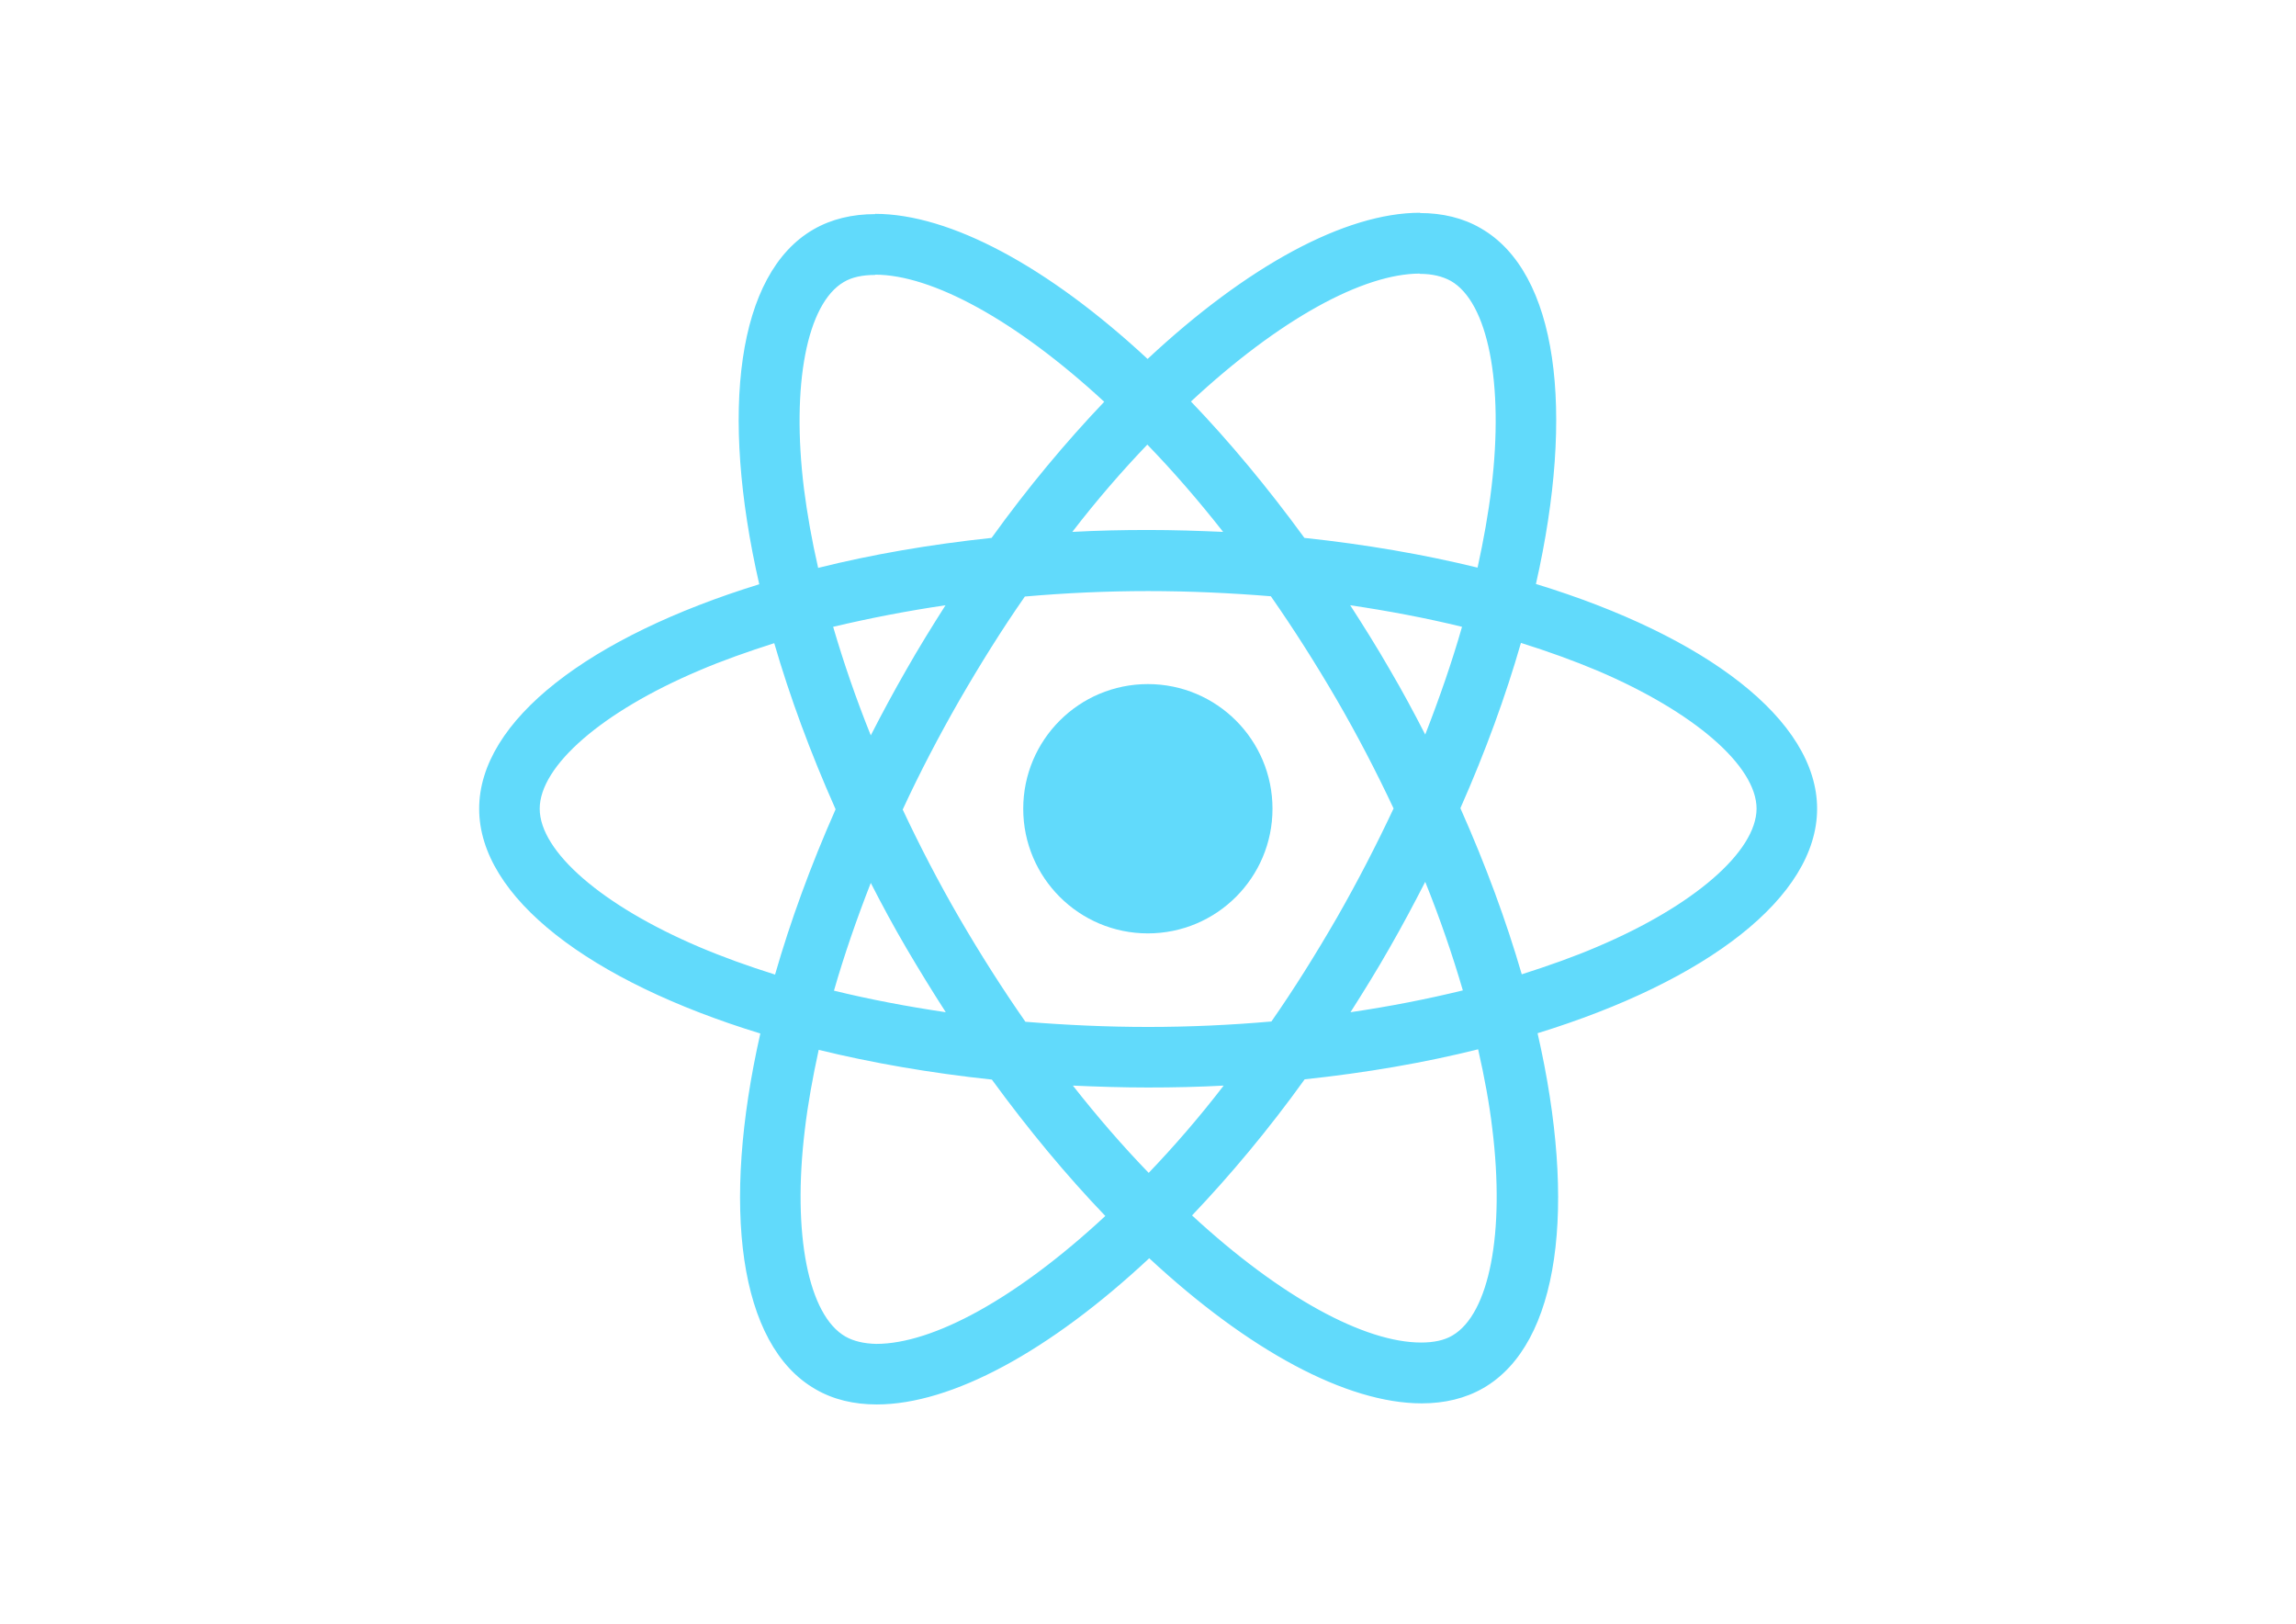
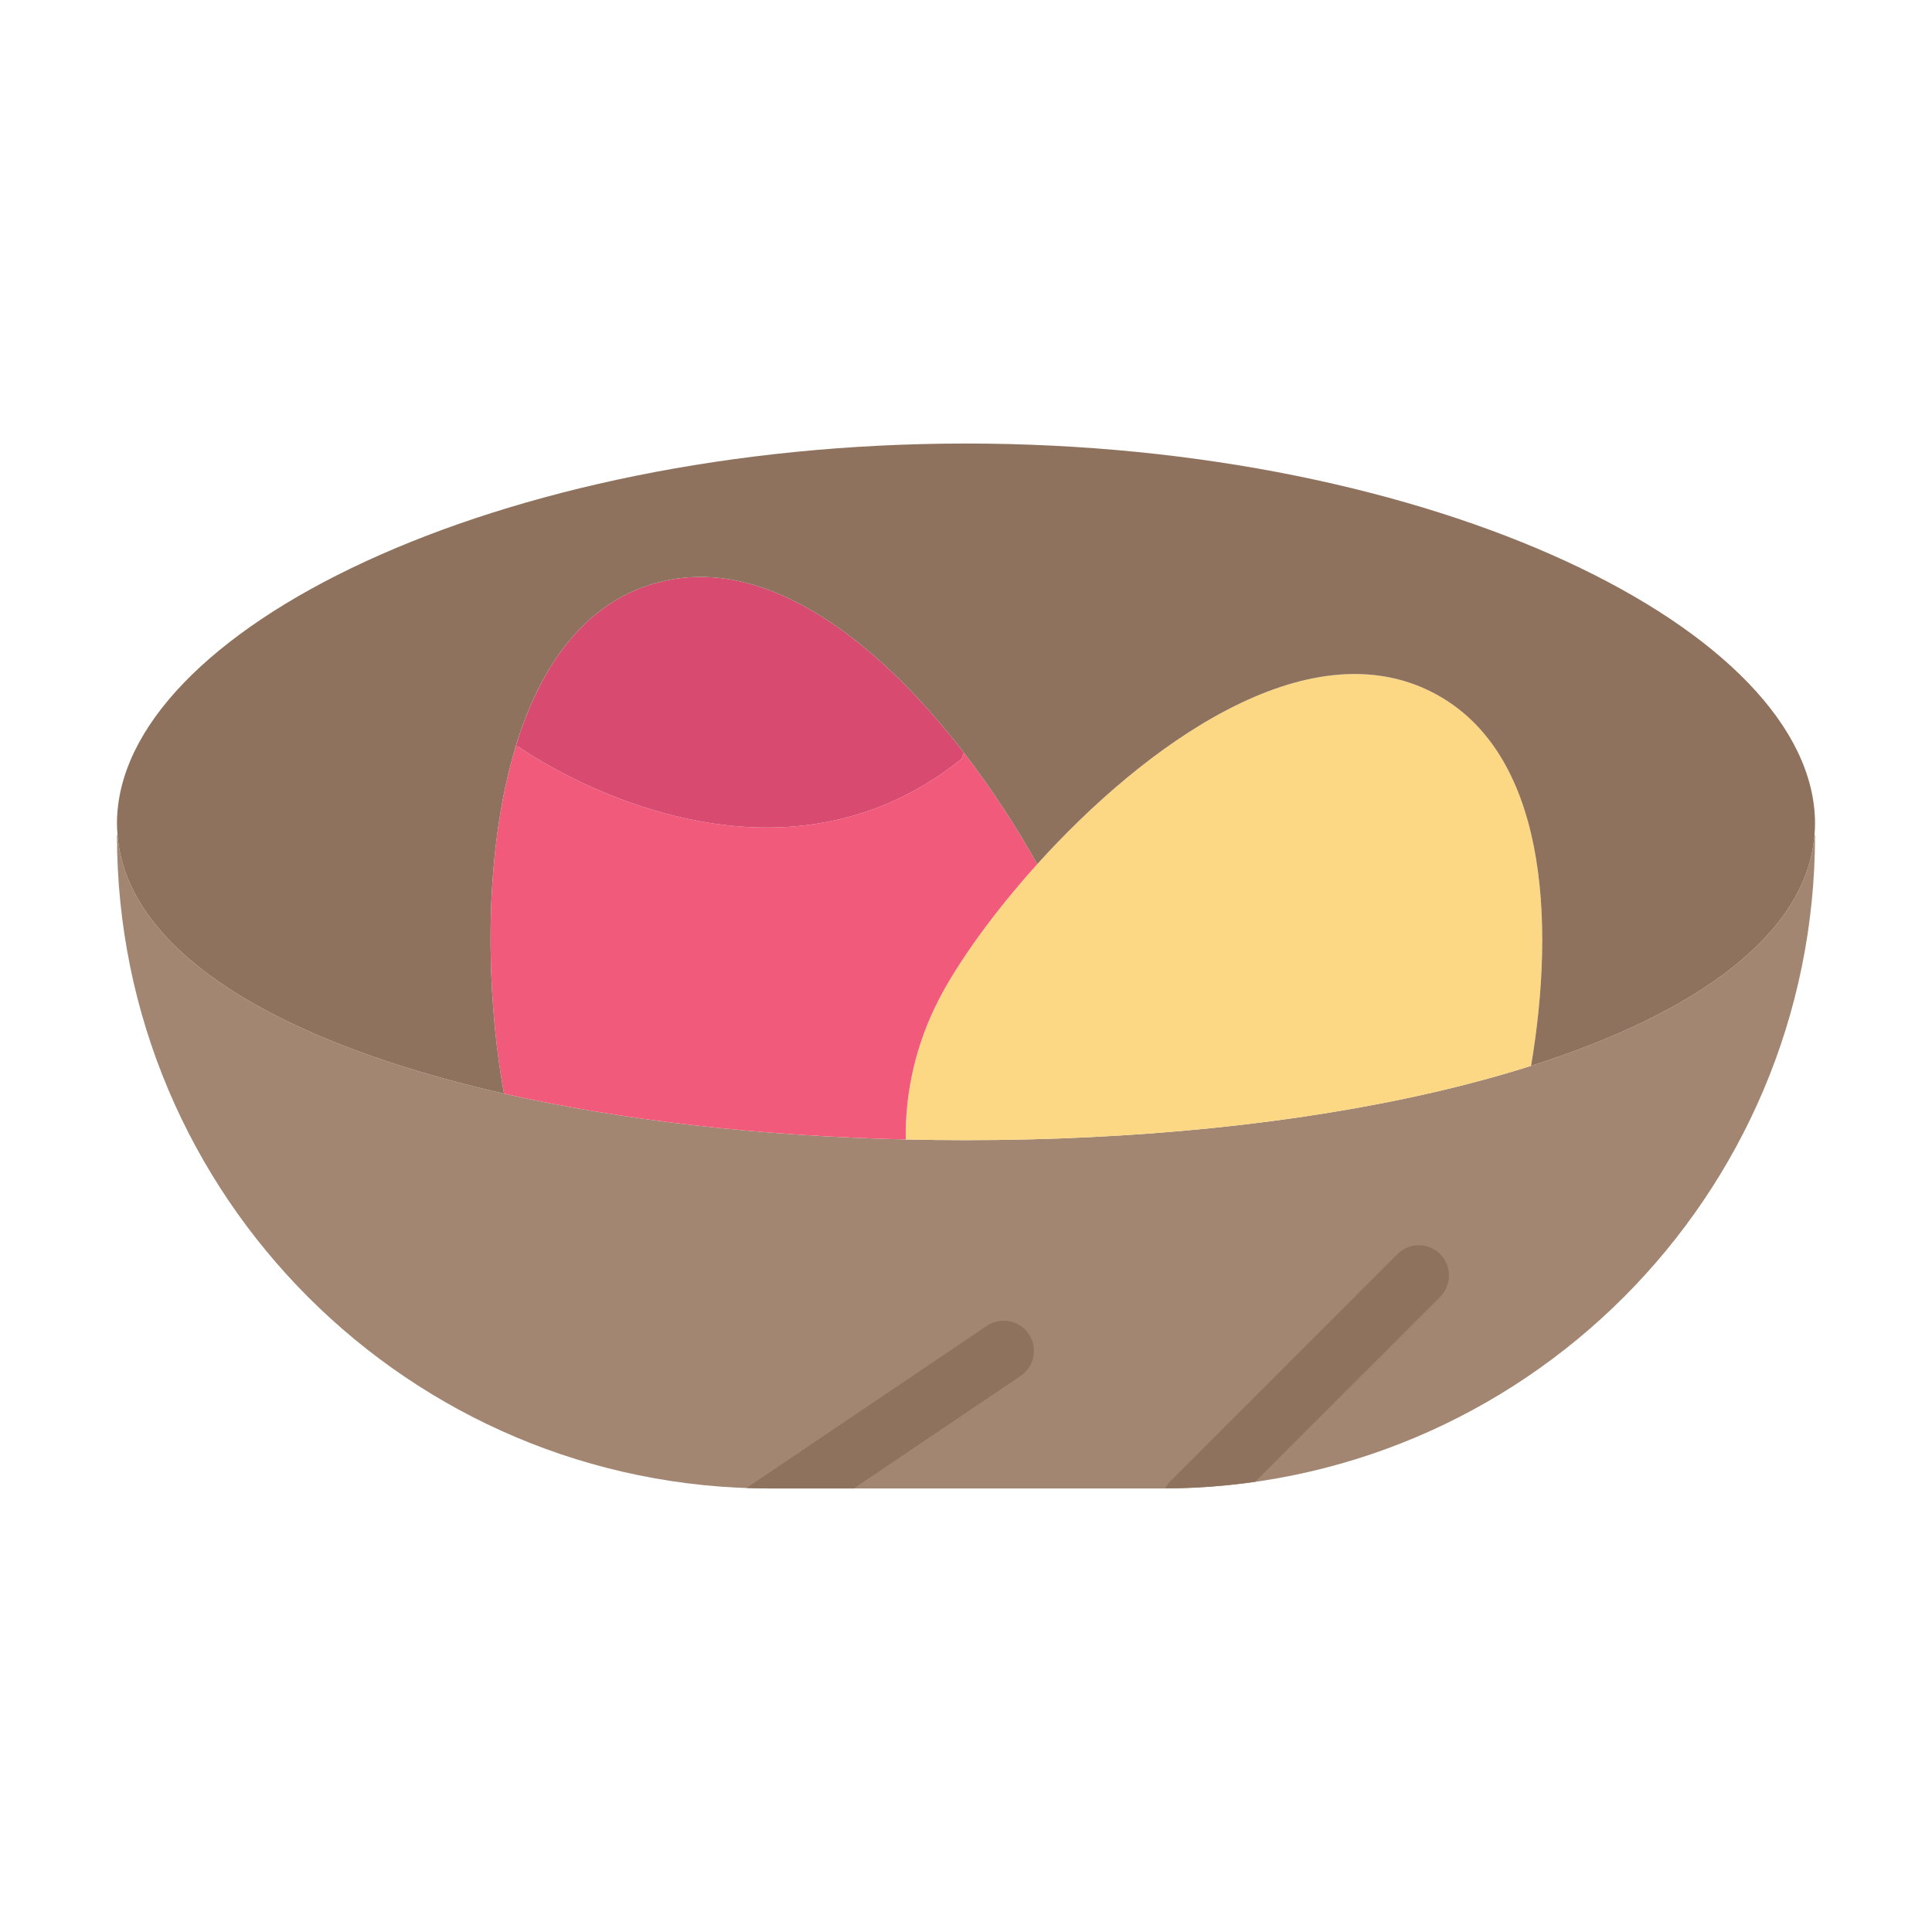
- <svg xmlns="http://www.w3.org/2000/svg" viewBox="0 0 841.9 595.3">
-   <g fill="#61DAFB">
-     <path d="M666.3 296.5c0-32.5-40.7-63.3-103.1-82.4 14.4-63.6 8-114.2-20.2-130.4-6.5-3.8-14.1-5.6-22.4-5.6v22.3c4.6 0 8.3.9 11.4 2.6 13.6 7.8 19.5 37.5 14.9 75.7-1.1 9.4-2.9 19.3-5.1 29.4-19.6-4.8-41-8.5-63.5-10.9-13.5-18.5-27.5-35.3-41.6-50 32.6-30.3 63.2-46.9 84-46.9V78c-27.5 0-63.5 19.6-99.9 53.6-36.4-33.8-72.4-53.2-99.9-53.2v22.3c20.7 0 51.4 16.5 84 46.6-14 14.7-28 31.4-41.3 49.9-22.6 2.4-44 6.1-63.6 11-2.3-10-4-19.7-5.2-29-4.7-38.2 1.1-67.9 14.6-75.8 3-1.8 6.9-2.6 11.5-2.6V78.5c-8.4 0-16 1.8-22.6 5.6-28.1 16.2-34.4 66.7-19.9 130.1-62.2 19.2-102.7 49.9-102.7 82.3 0 32.5 40.7 63.3 103.1 82.4-14.4 63.6-8 114.2 20.2 130.4 6.5 3.8 14.1 5.6 22.5 5.6 27.5 0 63.5-19.6 99.9-53.6 36.4 33.8 72.4 53.2 99.9 53.2 8.4 0 16-1.8 22.6-5.6 28.1-16.2 34.4-66.7 19.9-130.1 62-19.1 102.5-49.9 102.5-82.3zm-130.2-66.7c-3.7 12.9-8.3 26.2-13.5 39.5-4.1-8-8.4-16-13.1-24-4.6-8-9.5-15.8-14.4-23.4 14.2 2.1 27.9 4.7 41 7.9zm-45.8 106.5c-7.8 13.5-15.8 26.3-24.1 38.2-14.9 1.3-30 2-45.2 2-15.1 0-30.2-.7-45-1.9-8.3-11.9-16.4-24.6-24.2-38-7.6-13.1-14.5-26.4-20.8-39.8 6.2-13.4 13.2-26.8 20.7-39.9 7.8-13.5 15.8-26.3 24.1-38.2 14.9-1.3 30-2 45.2-2 15.1 0 30.2.7 45 1.9 8.3 11.9 16.4 24.6 24.2 38 7.6 13.1 14.5 26.4 20.8 39.8-6.3 13.4-13.2 26.8-20.7 39.9zm32.3-13c5.4 13.4 10 26.8 13.8 39.8-13.1 3.2-26.9 5.9-41.2 8 4.9-7.7 9.8-15.6 14.4-23.7 4.6-8 8.9-16.1 13-24.1zM421.2 430c-9.3-9.6-18.6-20.3-27.8-32 9 .4 18.2.7 27.5.7 9.4 0 18.7-.2 27.8-.7-9 11.7-18.3 22.4-27.5 32zm-74.4-58.9c-14.2-2.1-27.9-4.7-41-7.9 3.7-12.9 8.3-26.2 13.5-39.5 4.1 8 8.4 16 13.1 24 4.7 8 9.5 15.8 14.4 23.4zM420.7 163c9.3 9.6 18.6 20.3 27.8 32-9-.4-18.2-.7-27.5-.7-9.4 0-18.7.2-27.8.7 9-11.7 18.3-22.4 27.5-32zm-74 58.9c-4.9 7.7-9.8 15.6-14.4 23.7-4.6 8-8.9 16-13 24-5.4-13.4-10-26.8-13.8-39.8 13.1-3.1 26.9-5.8 41.2-7.9zm-90.5 125.2c-35.4-15.1-58.3-34.9-58.3-50.6 0-15.7 22.9-35.6 58.3-50.6 8.6-3.7 18-7 27.7-10.1 5.7 19.6 13.2 40 22.5 60.9-9.2 20.8-16.6 41.1-22.2 60.6-9.9-3.1-19.3-6.5-28-10.2zM310 490c-13.6-7.8-19.5-37.5-14.9-75.7 1.1-9.4 2.9-19.3 5.1-29.4 19.6 4.8 41 8.5 63.5 10.9 13.5 18.5 27.5 35.3 41.6 50-32.6 30.3-63.2 46.9-84 46.9-4.5-.1-8.3-1-11.3-2.7zm237.2-76.2c4.7 38.2-1.1 67.9-14.6 75.8-3 1.8-6.9 2.6-11.5 2.6-20.7 0-51.4-16.5-84-46.6 14-14.7 28-31.4 41.3-49.9 22.6-2.4 44-6.1 63.6-11 2.3 10.1 4.1 19.8 5.2 29.1zm38.5-66.7c-8.6 3.7-18 7-27.7 10.1-5.7-19.6-13.2-40-22.5-60.9 9.2-20.8 16.6-41.1 22.2-60.6 9.9 3.1 19.3 6.5 28.1 10.2 35.4 15.1 58.3 34.9 58.3 50.6-.1 15.7-23 35.6-58.4 50.6zM320.8 78.4z" />
-     <circle cx="420.9" cy="296.5" r="45.7" />
-     <path d="M520.5 78.1z" />
+ <svg xmlns="http://www.w3.org/2000/svg" version="1.1" x="0px" y="0px" width="512px" height="512px" viewBox="0 0 512 512" style="enable-background:new 0 0 512 512;" xml:space="preserve">
+   <g id="_x36_25_x2C__Bowl_x2C__celebration_x2C__easter_x2C__egg_x2C__nest">
+     <g>
+       <g>
+         <path style="fill:#A28671;" d="M481,221.38c0,95.59-77.49,173.08-173.08,173.08H204.08c-47.8,0-91.06-19.37-122.39-50.69     C50.37,312.44,31,269.18,31,221.38h0.15c2.55,30.94,42.7,54.9,102.42,68.44c31.04,7.029,67.36,11.239,106.45,12.149     c5.28,0.12,10.61,0.181,15.98,0.181c11.09,0,22-0.261,32.66-0.78c44.62-2.15,84.99-8.71,117.09-18.91     c44.38-14.1,72.96-35.14,75.1-61.08H481z" />
+         <path style="fill:#FCD884;" d="M274.88,229.01c28.4-31.47,71.46-62.76,104.9-45.44c30.02,15.55,32.51,60.03,25.97,98.89     c-32.1,10.2-72.47,16.76-117.09,18.91c-10.66,0.52-21.57,0.78-32.66,0.78c-5.37,0-10.7-0.061-15.98-0.181     c-0.16-12.529,2.67-25.279,8.83-37.189C253.85,255.13,263.11,242.06,274.88,229.01z" />
+         <path style="fill:#F25A7B;" d="M255.42,199.43c7.5,9.73,14.1,19.96,19.46,29.58c-11.77,13.05-21.03,26.12-26.03,35.771     c-6.16,11.91-8.99,24.66-8.83,37.189c-39.09-0.91-75.41-5.12-106.45-12.149c-1.22-6.63-2.21-14.11-2.82-22.08     c-0.2-2.521-0.36-5.101-0.48-7.71c-0.1-1.87-0.16-3.771-0.2-5.68c-0.24-10.39,0.18-21.21,1.49-31.75c0,0,0,0,0-0.01     c0.24-1.86,0.5-3.71,0.78-5.54v-0.01c0.87-5.52,2-10.92,3.42-16.1c0.16-0.58,0.33-1.16,0.49-1.74c0.15-0.5,0.3-1,0.46-1.5     l0.73,0.22c0,0,64.17,45.91,117.39,3.19L255.42,199.43z" />
+         <path style="fill:#D84A6F;" d="M255.42,199.43l-0.59,1.68c-53.22,42.72-117.39-3.19-117.39-3.19l-0.73-0.22     c0.36-1.19,0.74-2.37,1.13-3.53c0,0,0,0,0-0.01c0.38-1.1,0.77-2.19,1.18-3.26c0,0-0.01,0,0-0.01c0.41-1.08,0.84-2.13,1.27-3.18     c0.44-1.05,0.9-2.08,1.37-3.09c0,0,0,0,0-0.01c0.48-1.01,0.97-2.01,1.47-2.99c0.77-1.47,1.56-2.9,2.4-4.28     c0.55-0.93,1.13-1.83,1.73-2.72c1.49-2.21,3.09-4.29,4.8-6.22c0.69-0.78,1.39-1.53,2.12-2.25c5.07-5.09,11.09-8.95,18.18-11.2     C202.2,145.48,232.9,170.23,255.42,199.43z" />
+         <path style="fill:#8E725D;" d="M274.88,229.01c-5.36-9.62-11.96-19.85-19.46-29.58c-22.52-29.2-53.22-53.95-83.06-44.48     c-7.09,2.25-13.11,6.11-18.18,11.2c-0.73,0.71-1.43,1.47-2.12,2.25c-1.72,1.93-3.32,4.01-4.8,6.22c-0.6,0.89-1.18,1.79-1.73,2.72     c-0.85,1.39-1.64,2.81-2.4,4.28c-0.51,0.98-1,1.98-1.47,2.99c0,0.01,0,0.01,0,0.01c-0.48,1.02-0.93,2.04-1.37,3.09     c-0.44,1.04-0.87,2.11-1.27,3.18c-0.01,0.01,0,0.01,0,0.01c-0.42,1.08-0.81,2.16-1.18,3.26c0,0.01,0,0.01,0,0.01     c-0.57,1.65-1.1,3.33-1.59,5.03c-0.17,0.57-0.33,1.15-0.49,1.74c-1.43,5.18-2.56,10.58-3.42,16.1v0.01     c-0.29,1.84-0.55,3.68-0.78,5.54c0,0.01,0,0.01,0,0.01c-1.32,10.54-1.74,21.37-1.49,31.75c0.04,1.91,0.1,3.81,0.2,5.68     c0.11,2.609,0.27,5.189,0.48,7.71c0.61,7.97,1.6,15.45,2.82,22.08c-59.72-13.54-99.87-37.5-102.42-68.44     c-0.09-1.04-0.15-2.08-0.15-3.14c0-50.98,100.74-100.7,225-100.7s225,49.72,225,100.7c0,1.06-0.06,2.1-0.15,3.14     c-2.14,25.94-30.72,46.98-75.1,61.08c6.54-38.86,4.05-83.34-25.97-98.89C346.34,166.25,303.28,197.54,274.88,229.01z" />
+         <g>
+           <g>
+             <path style="fill:#8E725D;" d="M381.657,332.343c-3.125-3.123-8.189-3.123-11.314,0l-60,60       c-0.632,0.633-1.13,1.347-1.506,2.105c8.069-0.042,16.007-0.64,23.779-1.75l49.041-49.041       C384.781,340.532,384.781,335.468,381.657,332.343z" />
+             <path style="fill:#8E725D;" d="M272.633,353.526c-2.472-3.663-7.443-4.628-11.106-2.159l-63.708,42.968       c2.079,0.074,4.164,0.125,6.261,0.125h22.169l44.225-29.827C274.137,362.162,275.103,357.189,272.633,353.526z" />
+           </g>
+         </g>
+       </g>
+     </g>
  </g>
+   <g id="Layer_1">
+ </g>
</svg>
